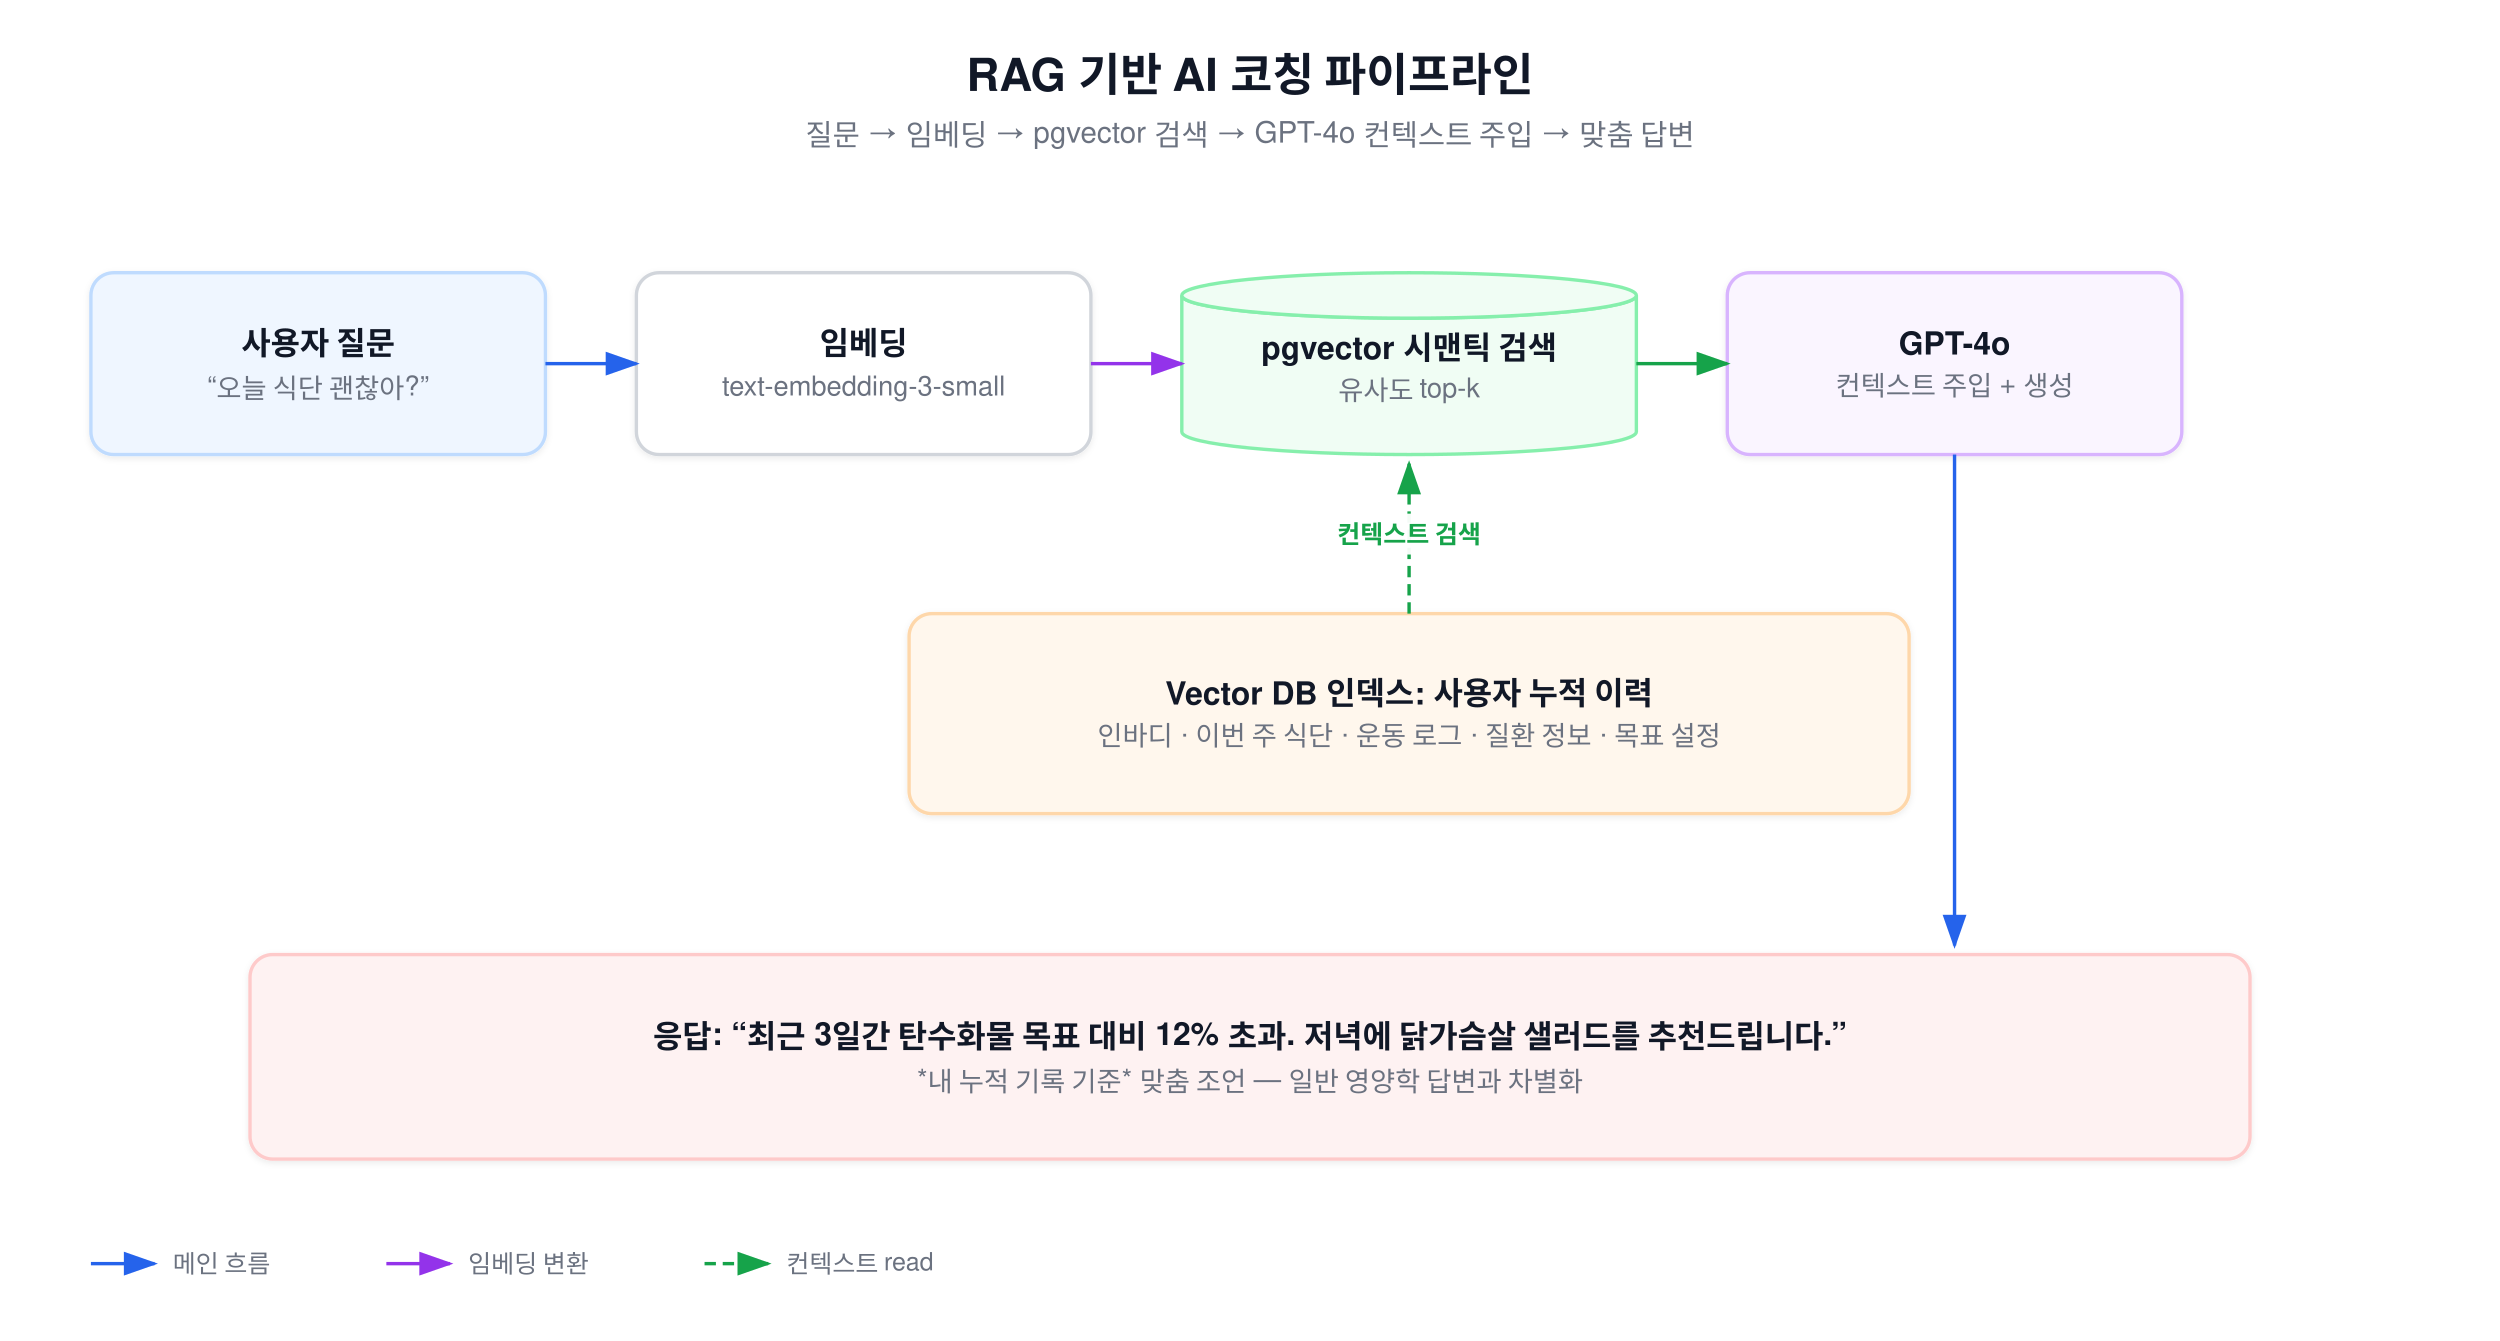
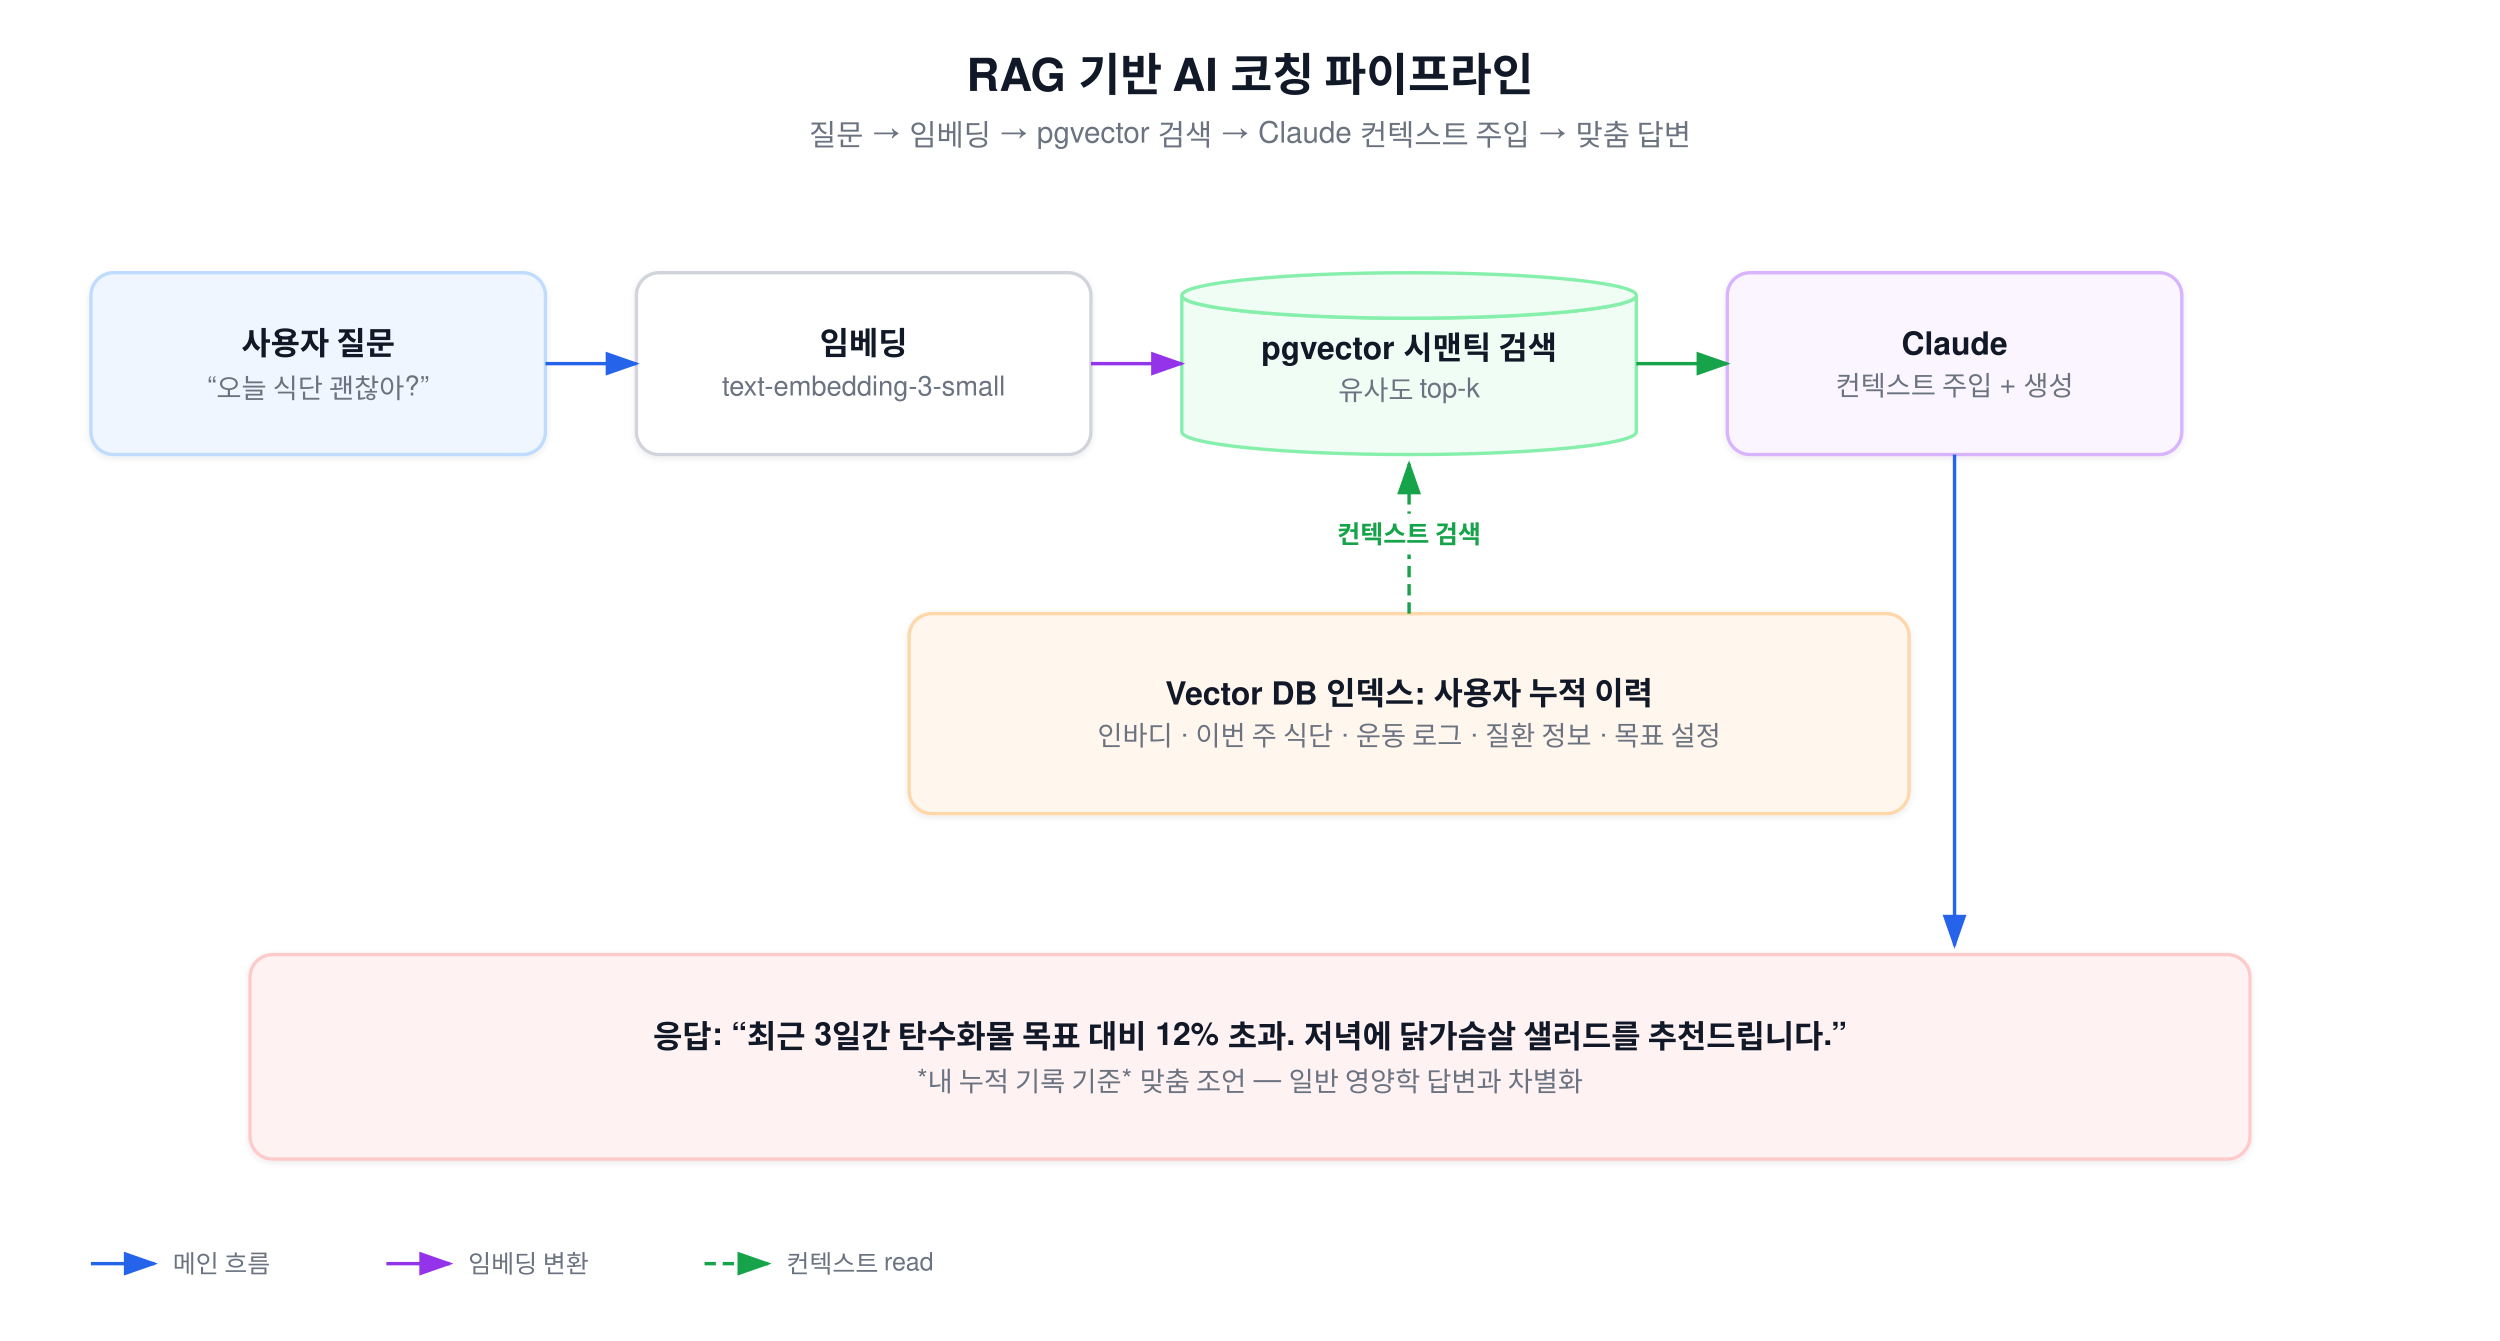
<svg xmlns="http://www.w3.org/2000/svg" viewBox="0 0 1100 590" width="1100" height="590" role="img" aria-label="RAG 기반 AI 코칭 파이프라인">
  <style>
    text { font-family: 'Helvetica Neue', Helvetica, Arial, 'Apple SD Gothic Neo', 'Noto Sans KR', 'Malgun Gothic', 'PingFang SC', 'Microsoft YaHei', sans-serif; }
  </style>
  <defs>
    <marker id="arr-blue" markerWidth="10" markerHeight="7" refX="9" refY="3.5" orient="auto">
      <polygon points="0 0, 10 3.5, 0 7" fill="#2563eb" />
    </marker>
    <marker id="arr-green" markerWidth="10" markerHeight="7" refX="9" refY="3.5" orient="auto">
      <polygon points="0 0, 10 3.5, 0 7" fill="#16a34a" />
    </marker>
    <marker id="arr-purple" markerWidth="10" markerHeight="7" refX="9" refY="3.5" orient="auto">
      <polygon points="0 0, 10 3.5, 0 7" fill="#9333ea" />
    </marker>
    <filter id="soft" x="-10%" y="-10%" width="120%" height="120%">
      <feDropShadow dx="0" dy="1" stdDeviation="1.5" flood-opacity="0.08" />
    </filter>
  </defs>
  <rect width="1100" height="590" fill="#ffffff" />
  <text x="550" y="40" text-anchor="middle" font-size="20" font-weight="700" fill="#111827">RAG 기반 AI 코칭 파이프라인</text>
-   <text x="550" y="64" text-anchor="middle" font-size="13" fill="#6b7280">질문 → 임베딩 → pgvector 검색 → GPT-4o 컨텍스트 주입 → 맞춤 답변</text>
+   <text x="550" y="64" text-anchor="middle" font-size="13" fill="#6b7280">질문 → 임베딩 → pgvector 검색 → Claude 컨텍스트 주입 → 맞춤 답변</text>
  <rect x="40" y="120" width="200" height="80" rx="10" ry="10" fill="#eff6ff" stroke="#bfdbfe" stroke-width="1.5" filter="url(#soft)" />
  <text x="140" y="156" text-anchor="middle" font-size="14" font-weight="600" fill="#111827">사용자 질문</text>
  <text x="140" y="174" text-anchor="middle" font-size="12" fill="#6b7280">“오늘 식단 괜찮아?”</text>
  <rect x="280" y="120" width="200" height="80" rx="10" ry="10" fill="#ffffff" stroke="#d1d5db" stroke-width="1.5" filter="url(#soft)" />
  <text x="380" y="156" text-anchor="middle" font-size="14" font-weight="600" fill="#111827">임베딩</text>
  <text x="380" y="174" text-anchor="middle" font-size="12" fill="#6b7280">text-embedding-3-small</text>
  <path d="M 520 130 a 100 10 0 0 0 200 0 V 190 a 100 10 0 0 1 -200 0 Z" fill="#f0fdf4" stroke="#86efac" stroke-width="1.5" />
  <ellipse cx="620" cy="130" rx="100" ry="10" fill="#f0fdf4" stroke="#86efac" stroke-width="1.5" />
  <text x="620" y="158" text-anchor="middle" font-size="14" font-weight="600" fill="#111827">pgvector 시맨틱 검색</text>
  <text x="620" y="176" text-anchor="middle" font-size="12" fill="#6b7280">유사도 top-k</text>
  <rect x="760" y="120" width="200" height="80" rx="10" ry="10" fill="#faf5ff" stroke="#d8b4fe" stroke-width="1.5" filter="url(#soft)" />
-   <text x="860" y="156" text-anchor="middle" font-size="14" font-weight="600" fill="#111827">GPT-4o</text>
+   <text x="860" y="156" text-anchor="middle" font-size="14" font-weight="600" fill="#111827">Claude</text>
  <text x="860" y="174" text-anchor="middle" font-size="12" fill="#6b7280">컨텍스트 주입 + 생성</text>
  <line x1="240" y1="160" x2="280" y2="160" stroke="#2563eb" stroke-width="1.5" marker-end="url(#arr-blue)" />
  <line x1="480" y1="160" x2="520" y2="160" stroke="#9333ea" stroke-width="1.5" marker-end="url(#arr-purple)" />
  <line x1="720" y1="160" x2="760" y2="160" stroke="#16a34a" stroke-width="1.5" marker-end="url(#arr-green)" />
  <rect x="400" y="270" width="440" height="88" rx="10" ry="10" fill="#fff7ed" stroke="#fed7aa" stroke-width="1.5" filter="url(#soft)" />
  <text x="620" y="310" text-anchor="middle" font-size="14" font-weight="600" fill="#111827">Vector DB 인덱스: 사용자 누적 이력</text>
  <text x="620" y="328" text-anchor="middle" font-size="12" fill="#6b7280">인바디 · 이번 주 식단 · 운동 로그 · 질환 정보 · 목표 설정</text>
  <line x1="620" y1="270" x2="620" y2="204" stroke="#16a34a" stroke-width="1.5" marker-end="url(#arr-green)" stroke-dasharray="5,3" />
  <rect x="570" y="226" width="100" height="18" fill="#ffffff" opacity="0.95" rx="3" />
  <text x="620" y="239" text-anchor="middle" font-size="11" fill="#16a34a" font-weight="600">컨텍스트 검색</text>
  <rect x="110" y="420" width="880" height="90" rx="10" ry="10" fill="#fef2f2" stroke="#fecaca" stroke-width="1.5" filter="url(#soft)" />
  <text x="550" y="461" text-anchor="middle" font-size="14" font-weight="600" fill="#111827">응답: “최근 3일간 탄수화물 목표 대비 12% 초과. 저녁에 닭가슴살 샐러드를 추천드립니다.”</text>
  <text x="550" y="479" text-anchor="middle" font-size="12" fill="#6b7280">*내 누적 기록 기준* 맞춤 조언 — 일반 영양학 답변과 차별화</text>
  <line x1="860" y1="200" x2="860" y2="416" stroke="#2563eb" stroke-width="1.5" marker-end="url(#arr-blue)" />
  <g transform="translate(40, 550)">
    <line x1="0" y1="6" x2="28" y2="6" stroke="#2563eb" stroke-width="1.5" marker-end="url(#arr-blue)" />
    <text x="36" y="10" font-size="11" fill="#6b7280">메인 흐름</text>
    <line x1="130" y1="6" x2="158" y2="6" stroke="#9333ea" stroke-width="1.5" marker-end="url(#arr-purple)" />
    <text x="166" y="10" font-size="11" fill="#6b7280">임베딩 변환</text>
    <line x1="270" y1="6" x2="298" y2="6" stroke="#16a34a" stroke-width="1.5" marker-end="url(#arr-green)" stroke-dasharray="5,3" />
    <text x="306" y="10" font-size="11" fill="#6b7280">컨텍스트 read</text>
  </g>
</svg>
